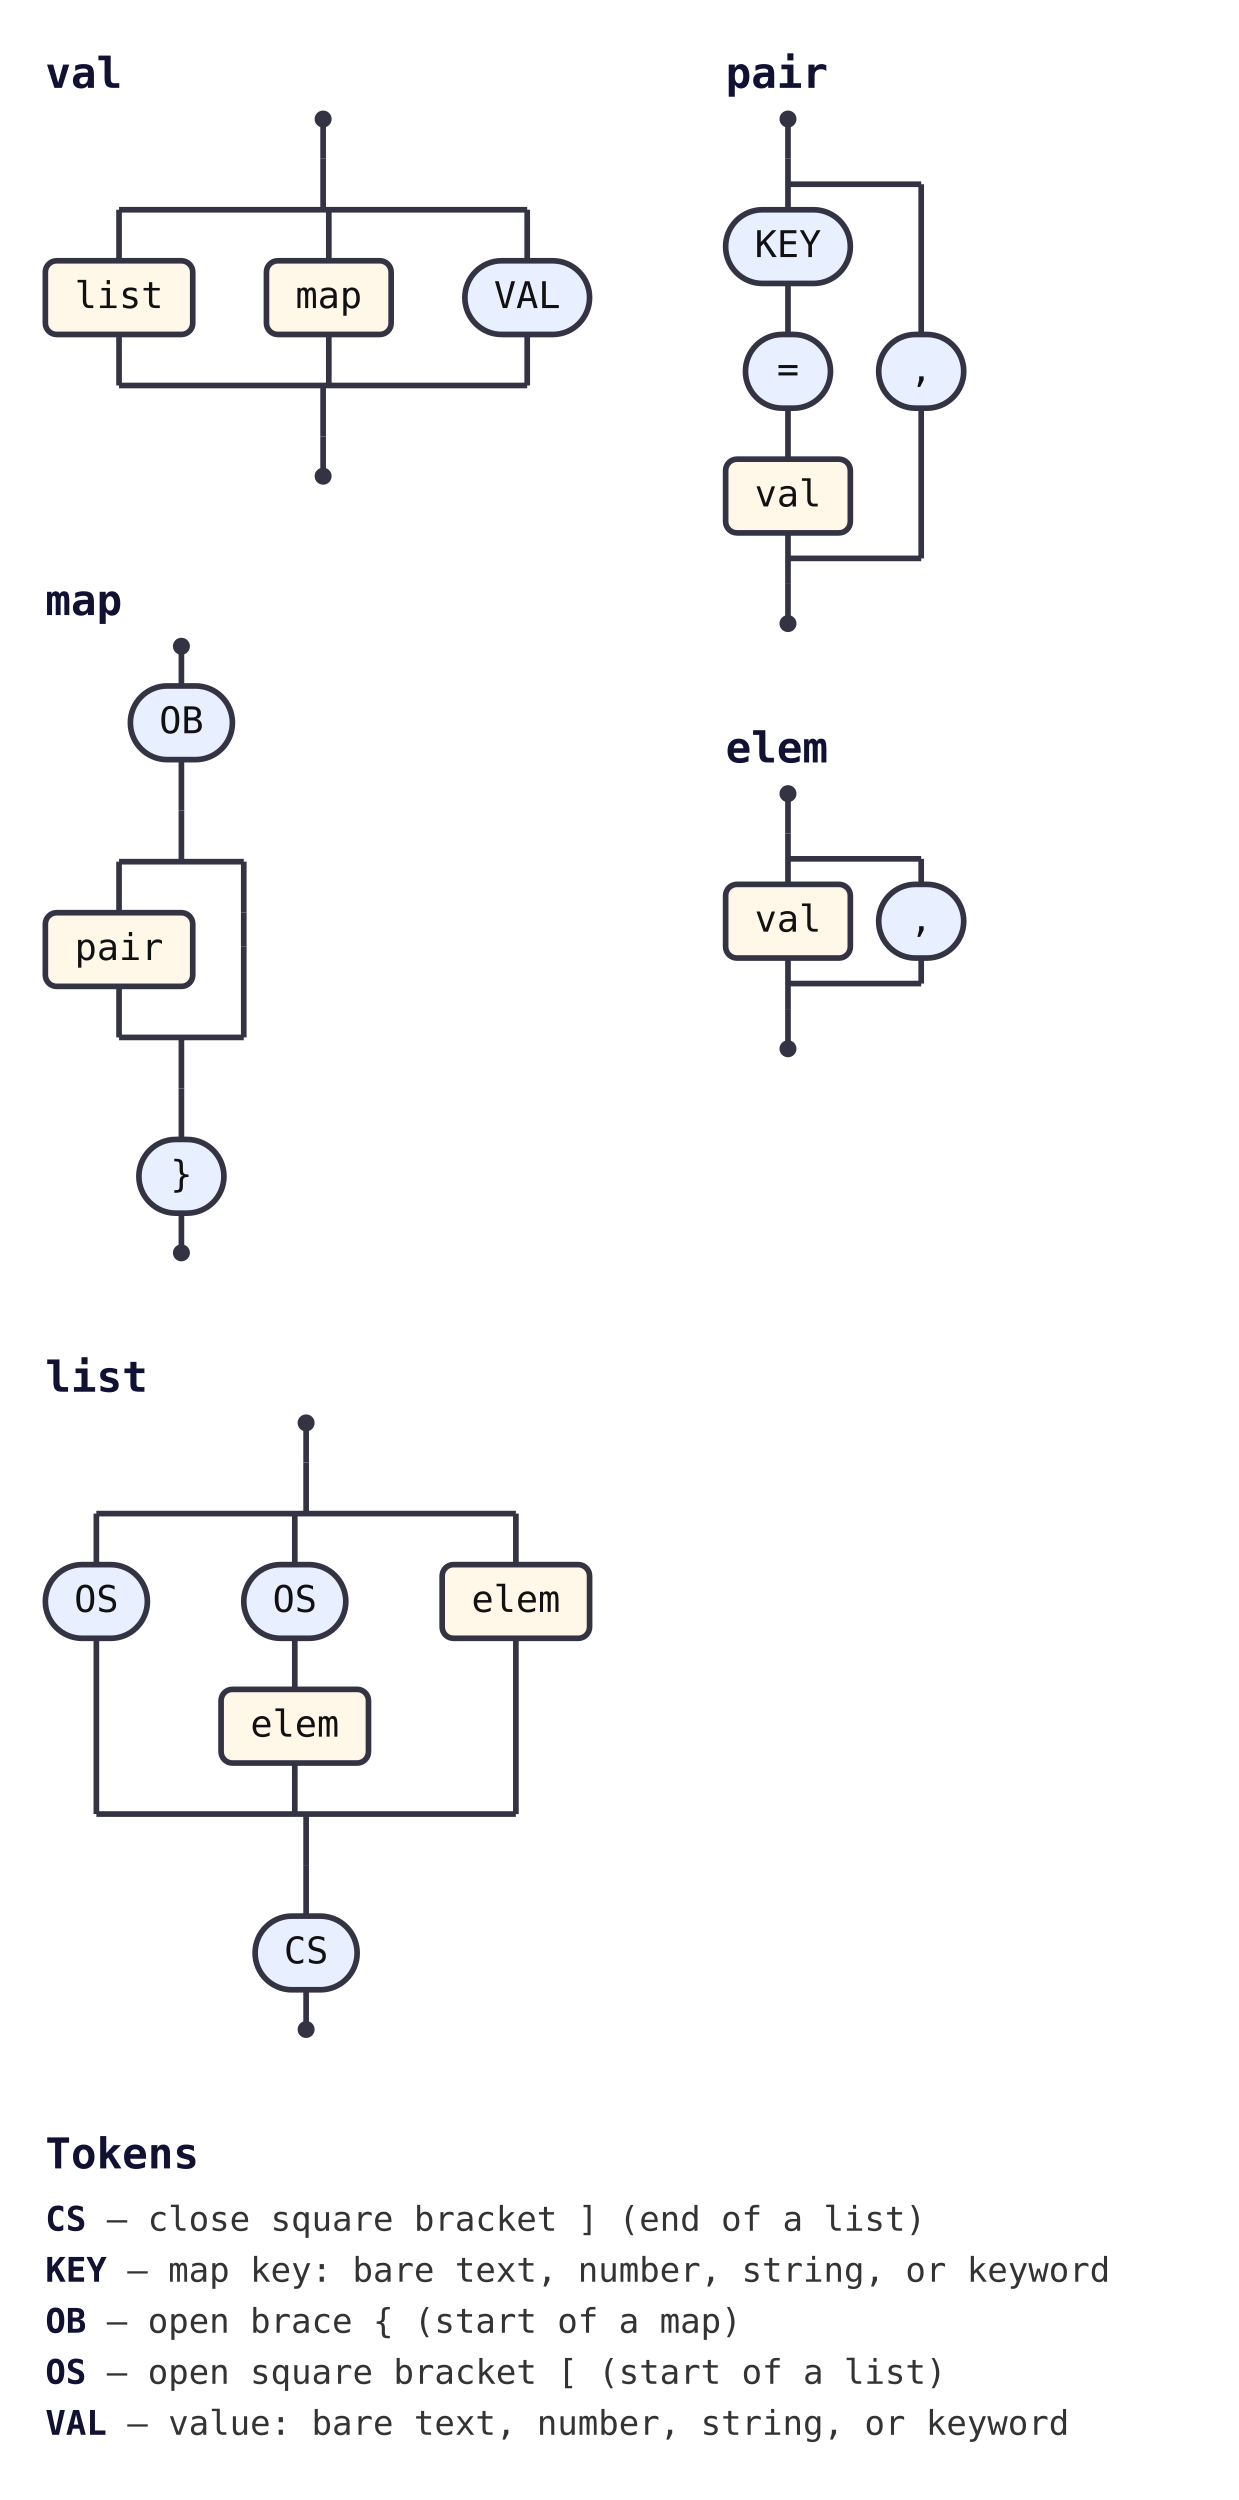
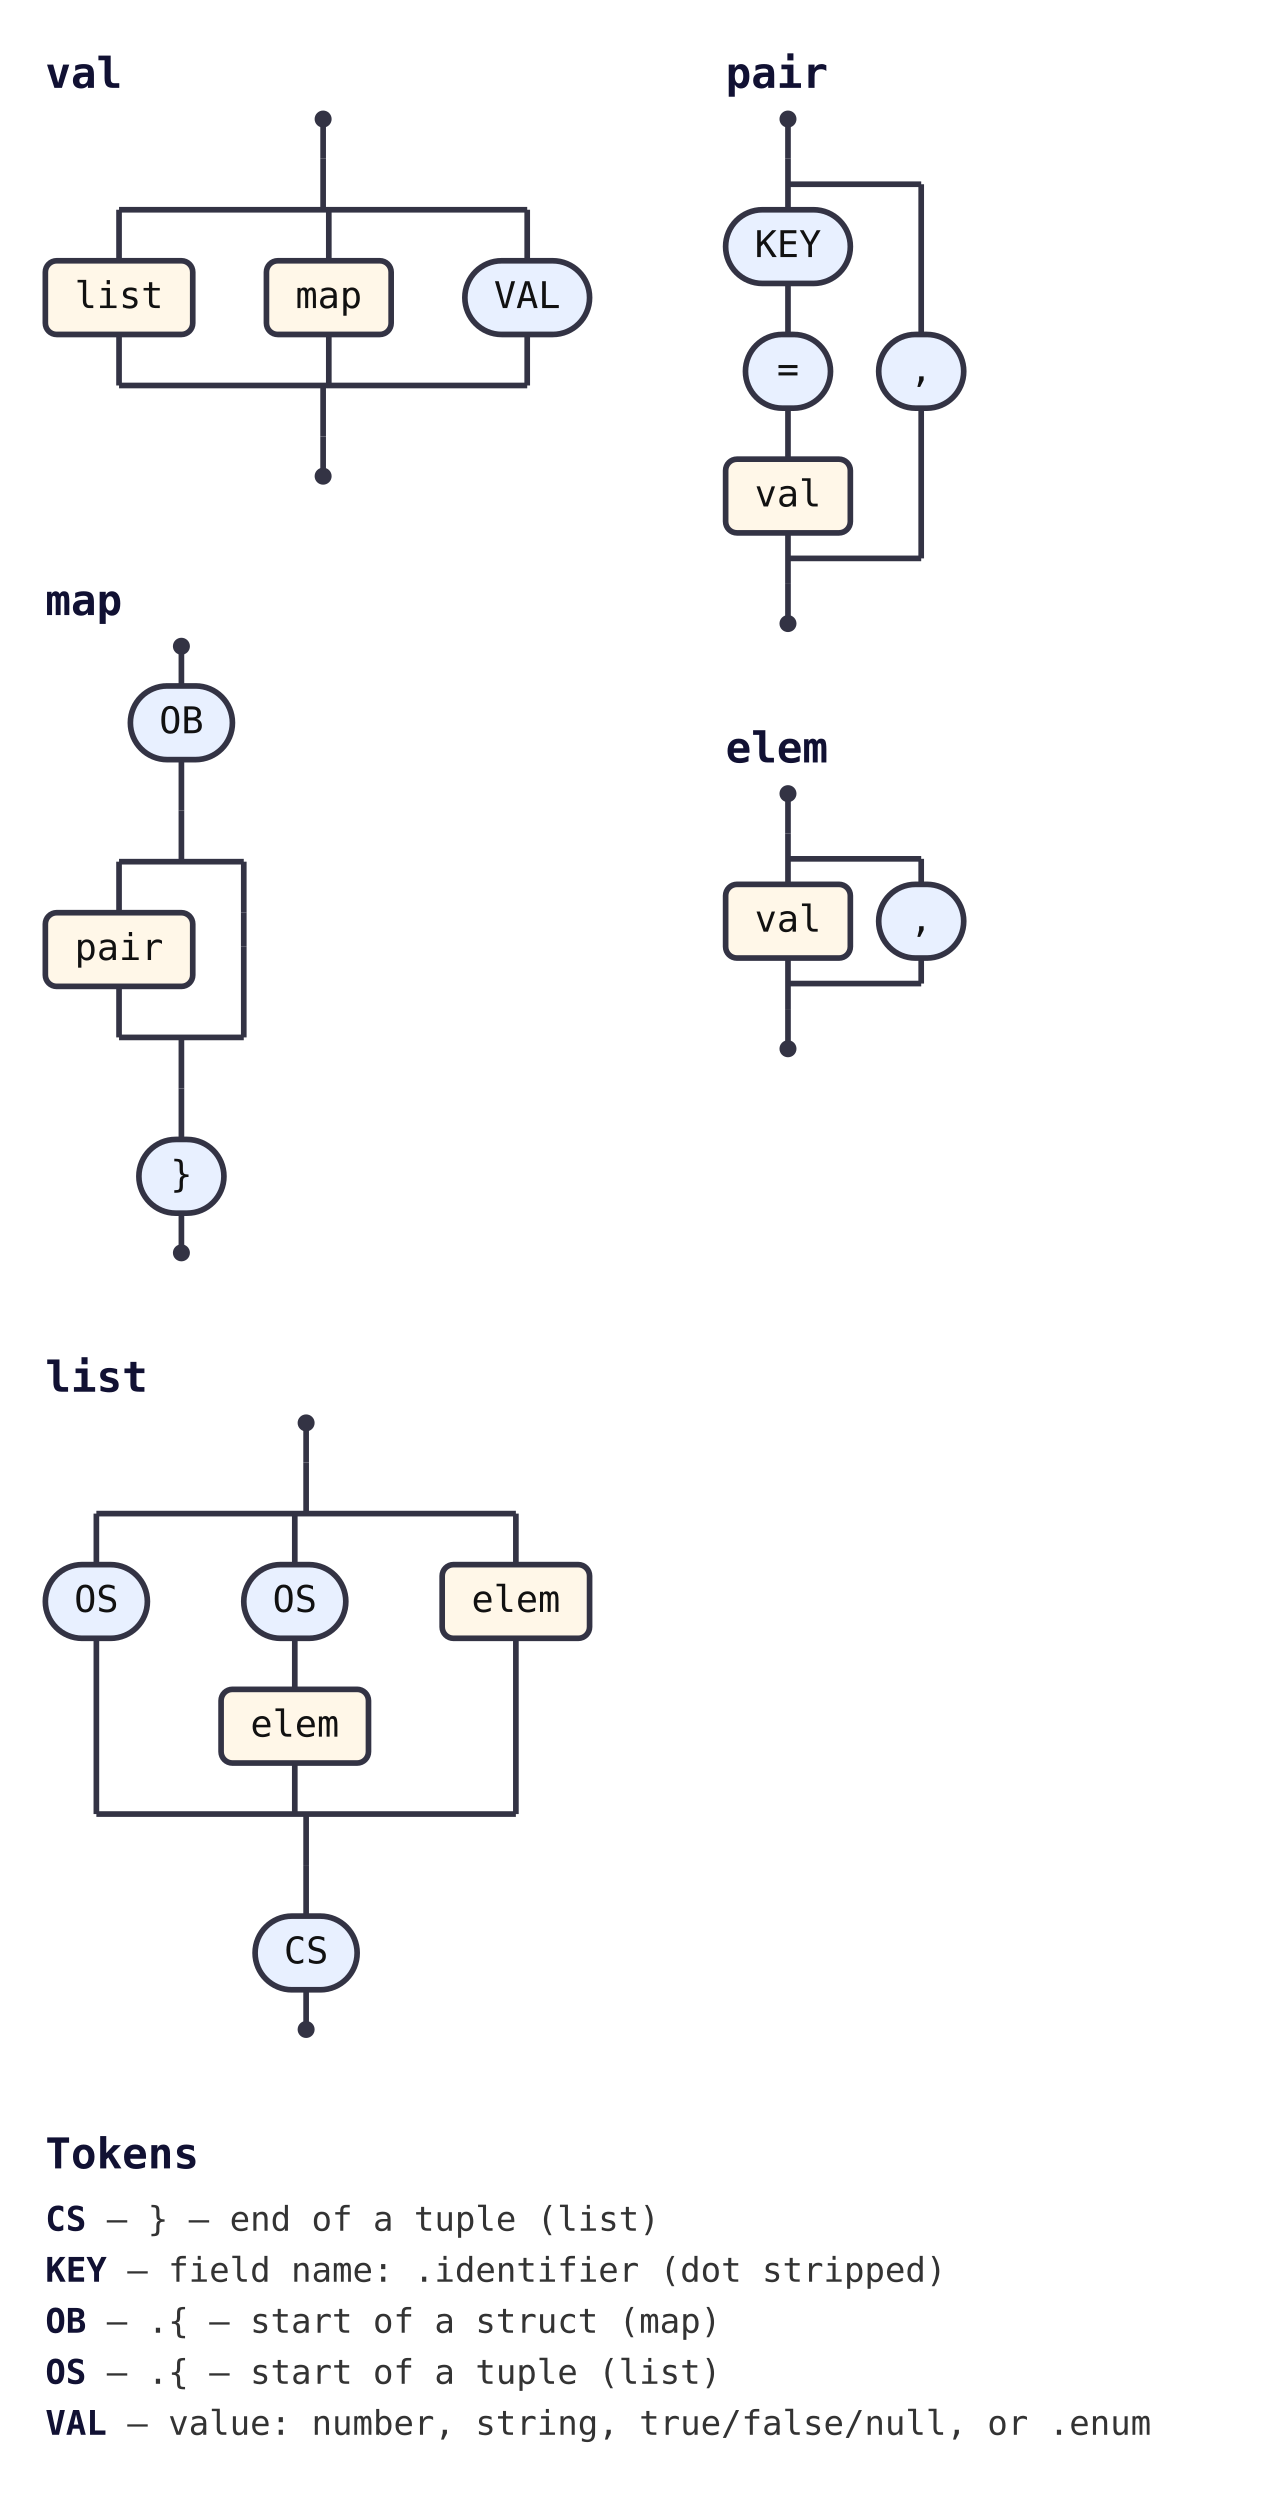
- <svg xmlns="http://www.w3.org/2000/svg" class="railroad" width="437" height="882" viewBox="0 0 437 882">
+ <svg xmlns="http://www.w3.org/2000/svg" class="railroad" width="452" height="882" viewBox="0 0 452 882">
  <style>svg.railroad{background:#fff;font-family:monospace;font-size:13px}.rr-line{stroke:#334;stroke-width:2;fill:none}.rr-cap{fill:#334}.rr-term{fill:#e8f0ff;stroke:#334;stroke-width:2}.rr-nonterm{fill:#fff7e8;stroke:#334;stroke-width:2}.rr-label{fill:#111;text-anchor:middle;dominant-baseline:middle}.rr-comment{fill:#666;font-style:italic;text-anchor:middle;dominant-baseline:middle}.rr-title{fill:#113;font-weight:bold;font-size:15px}.rr-legend{fill:#333;font-size:12px}.rr-legend-tok{fill:#113;font-weight:bold}a:hover .rr-nonterm{fill:#ffe6b3;cursor:pointer}</style>
  <g>
    <g id="val">
      <text class="rr-title" x="16" y="31">val</text>
      <circle class="rr-cap" cx="114" cy="42" r="3" />
      <path class="rr-line" d="M114 42V56" />
      <path class="rr-line" d="M114 56V74" />
      <path class="rr-line" d="M42 74H186" />
      <path class="rr-line" d="M42 136H186" />
      <path class="rr-line" d="M114 136V154" />
      <path class="rr-line" d="M42 74V92" />
      <a href="#list">
        <rect class="rr-nonterm" x="16" y="92" width="52" height="26" rx="4" ry="4" />
        <text class="rr-label" x="42" y="105">list</text>
      </a>
      <path class="rr-line" d="M42 118V136" />
      <path class="rr-line" d="M116 74V92" />
      <a href="#map">
        <rect class="rr-nonterm" x="94" y="92" width="44" height="26" rx="4" ry="4" />
        <text class="rr-label" x="116" y="105">map</text>
      </a>
      <path class="rr-line" d="M116 118V136" />
      <path class="rr-line" d="M186 74V92" />
      <rect class="rr-term" x="164" y="92" width="44" height="26" rx="13" ry="13" />
      <text class="rr-label" x="186" y="105">VAL</text>
      <path class="rr-line" d="M186 118V136" />
      <path class="rr-line" d="M114 154V168" />
      <circle class="rr-cap" cx="114" cy="168" r="3" />
    </g>
    <g id="map">
      <text class="rr-title" x="16" y="217">map</text>
      <circle class="rr-cap" cx="64" cy="228" r="3" />
      <path class="rr-line" d="M64 228V242" />
      <rect class="rr-term" x="46" y="242" width="36" height="26" rx="13" ry="13" />
      <text class="rr-label" x="64" y="255">OB</text>
      <path class="rr-line" d="M64 268V286" />
      <path class="rr-line" d="M64 286V304" />
      <path class="rr-line" d="M42 304H86" />
      <path class="rr-line" d="M42 366H86" />
      <path class="rr-line" d="M64 366V384" />
      <path class="rr-line" d="M42 304V322" />
      <a href="#pair">
        <rect class="rr-nonterm" x="16" y="322" width="52" height="26" rx="4" ry="4" />
        <text class="rr-label" x="42" y="335">pair</text>
      </a>
      <path class="rr-line" d="M42 348V366" />
      <path class="rr-line" d="M86 304V322" />
      <path class="rr-line" d="M86 322V334" />
      <path class="rr-line" d="M86 334V366" />
      <path class="rr-line" d="M64 384V402" />
      <rect class="rr-term" x="49" y="402" width="30" height="26" rx="13" ry="13" />
      <text class="rr-label" x="64" y="415">}</text>
      <path class="rr-line" d="M64 428V442" />
      <circle class="rr-cap" cx="64" cy="442" r="3" />
    </g>
    <g id="list">
      <text class="rr-title" x="16" y="491">list</text>
      <circle class="rr-cap" cx="108" cy="502" r="3" />
      <path class="rr-line" d="M108 502V516" />
      <path class="rr-line" d="M108 516V534" />
      <path class="rr-line" d="M34 534H182" />
      <path class="rr-line" d="M34 640H182" />
      <path class="rr-line" d="M108 640V658" />
      <path class="rr-line" d="M34 534V552" />
      <rect class="rr-term" x="16" y="552" width="36" height="26" rx="13" ry="13" />
      <text class="rr-label" x="34" y="565">OS</text>
      <path class="rr-line" d="M34 578V640" />
      <path class="rr-line" d="M104 534V552" />
      <rect class="rr-term" x="86" y="552" width="36" height="26" rx="13" ry="13" />
      <text class="rr-label" x="104" y="565">OS</text>
      <path class="rr-line" d="M104 578V596" />
      <a href="#elem">
        <rect class="rr-nonterm" x="78" y="596" width="52" height="26" rx="4" ry="4" />
        <text class="rr-label" x="104" y="609">elem</text>
      </a>
      <path class="rr-line" d="M104 622V640" />
      <path class="rr-line" d="M182 534V552" />
      <a href="#elem">
        <rect class="rr-nonterm" x="156" y="552" width="52" height="26" rx="4" ry="4" />
        <text class="rr-label" x="182" y="565">elem</text>
      </a>
      <path class="rr-line" d="M182 578V640" />
      <path class="rr-line" d="M108 658V676" />
      <rect class="rr-term" x="90" y="676" width="36" height="26" rx="13" ry="13" />
      <text class="rr-label" x="108" y="689">CS</text>
      <path class="rr-line" d="M108 702V716" />
      <circle class="rr-cap" cx="108" cy="716" r="3" />
    </g>
    <g id="pair">
      <text class="rr-title" x="256" y="31">pair</text>
      <circle class="rr-cap" cx="278" cy="42" r="3" />
      <path class="rr-line" d="M278 42V56" />
      <path class="rr-line" d="M278 56V74" />
      <rect class="rr-term" x="256" y="74" width="44" height="26" rx="13" ry="13" />
      <text class="rr-label" x="278" y="87">KEY</text>
      <path class="rr-line" d="M278 100V118" />
      <rect class="rr-term" x="263" y="118" width="30" height="26" rx="13" ry="13" />
      <text class="rr-label" x="278" y="131">=</text>
      <path class="rr-line" d="M278 144V162" />
      <a href="#val">
        <rect class="rr-nonterm" x="256" y="162" width="44" height="26" rx="4" ry="4" />
        <text class="rr-label" x="278" y="175">val</text>
      </a>
      <path class="rr-line" d="M278 188V206" />
      <path class="rr-line" d="M278 197H325" />
      <path class="rr-line" d="M278 65H325" />
      <path class="rr-line" d="M325 144V197" />
      <path class="rr-line" d="M325 65V118" />
      <rect class="rr-term" x="310" y="118" width="30" height="26" rx="13" ry="13" />
      <text class="rr-label" x="325" y="131">,</text>
      <path class="rr-line" d="M278 206V220" />
      <circle class="rr-cap" cx="278" cy="220" r="3" />
    </g>
    <g id="elem">
      <text class="rr-title" x="256" y="269">elem</text>
      <circle class="rr-cap" cx="278" cy="280" r="3" />
      <path class="rr-line" d="M278 280V294" />
      <path class="rr-line" d="M278 294V312" />
      <a href="#val">
        <rect class="rr-nonterm" x="256" y="312" width="44" height="26" rx="4" ry="4" />
        <text class="rr-label" x="278" y="325">val</text>
      </a>
      <path class="rr-line" d="M278 338V356" />
      <path class="rr-line" d="M278 347H325" />
      <path class="rr-line" d="M278 303H325" />
      <path class="rr-line" d="M325 338V347" />
      <path class="rr-line" d="M325 303V312" />
      <rect class="rr-term" x="310" y="312" width="30" height="26" rx="13" ry="13" />
      <text class="rr-label" x="325" y="325">,</text>
      <path class="rr-line" d="M278 356V370" />
      <circle class="rr-cap" cx="278" cy="370" r="3" />
    </g>
    <text class="rr-title" x="16" y="765">Tokens</text>
    <text class="rr-legend" x="16" y="787">
-       <tspan class="rr-legend-tok">CS</tspan>  —  close square bracket ] (end of a list)</text>
+       <tspan class="rr-legend-tok">CS</tspan>  —  } — end of a tuple (list)</text>
    <text class="rr-legend" x="16" y="805">
-       <tspan class="rr-legend-tok">KEY</tspan>  —  map key: bare text, number, string, or keyword</text>
+       <tspan class="rr-legend-tok">KEY</tspan>  —  field name: .identifier (dot stripped)</text>
    <text class="rr-legend" x="16" y="823">
-       <tspan class="rr-legend-tok">OB</tspan>  —  open brace { (start of a map)</text>
+       <tspan class="rr-legend-tok">OB</tspan>  —  .{ — start of a struct (map)</text>
    <text class="rr-legend" x="16" y="841">
-       <tspan class="rr-legend-tok">OS</tspan>  —  open square bracket [ (start of a list)</text>
+       <tspan class="rr-legend-tok">OS</tspan>  —  .{ — start of a tuple (list)</text>
    <text class="rr-legend" x="16" y="859">
-       <tspan class="rr-legend-tok">VAL</tspan>  —  value: bare text, number, string, or keyword</text>
+       <tspan class="rr-legend-tok">VAL</tspan>  —  value: number, string, true/false/null, or .enum</text>
  </g>
</svg>
